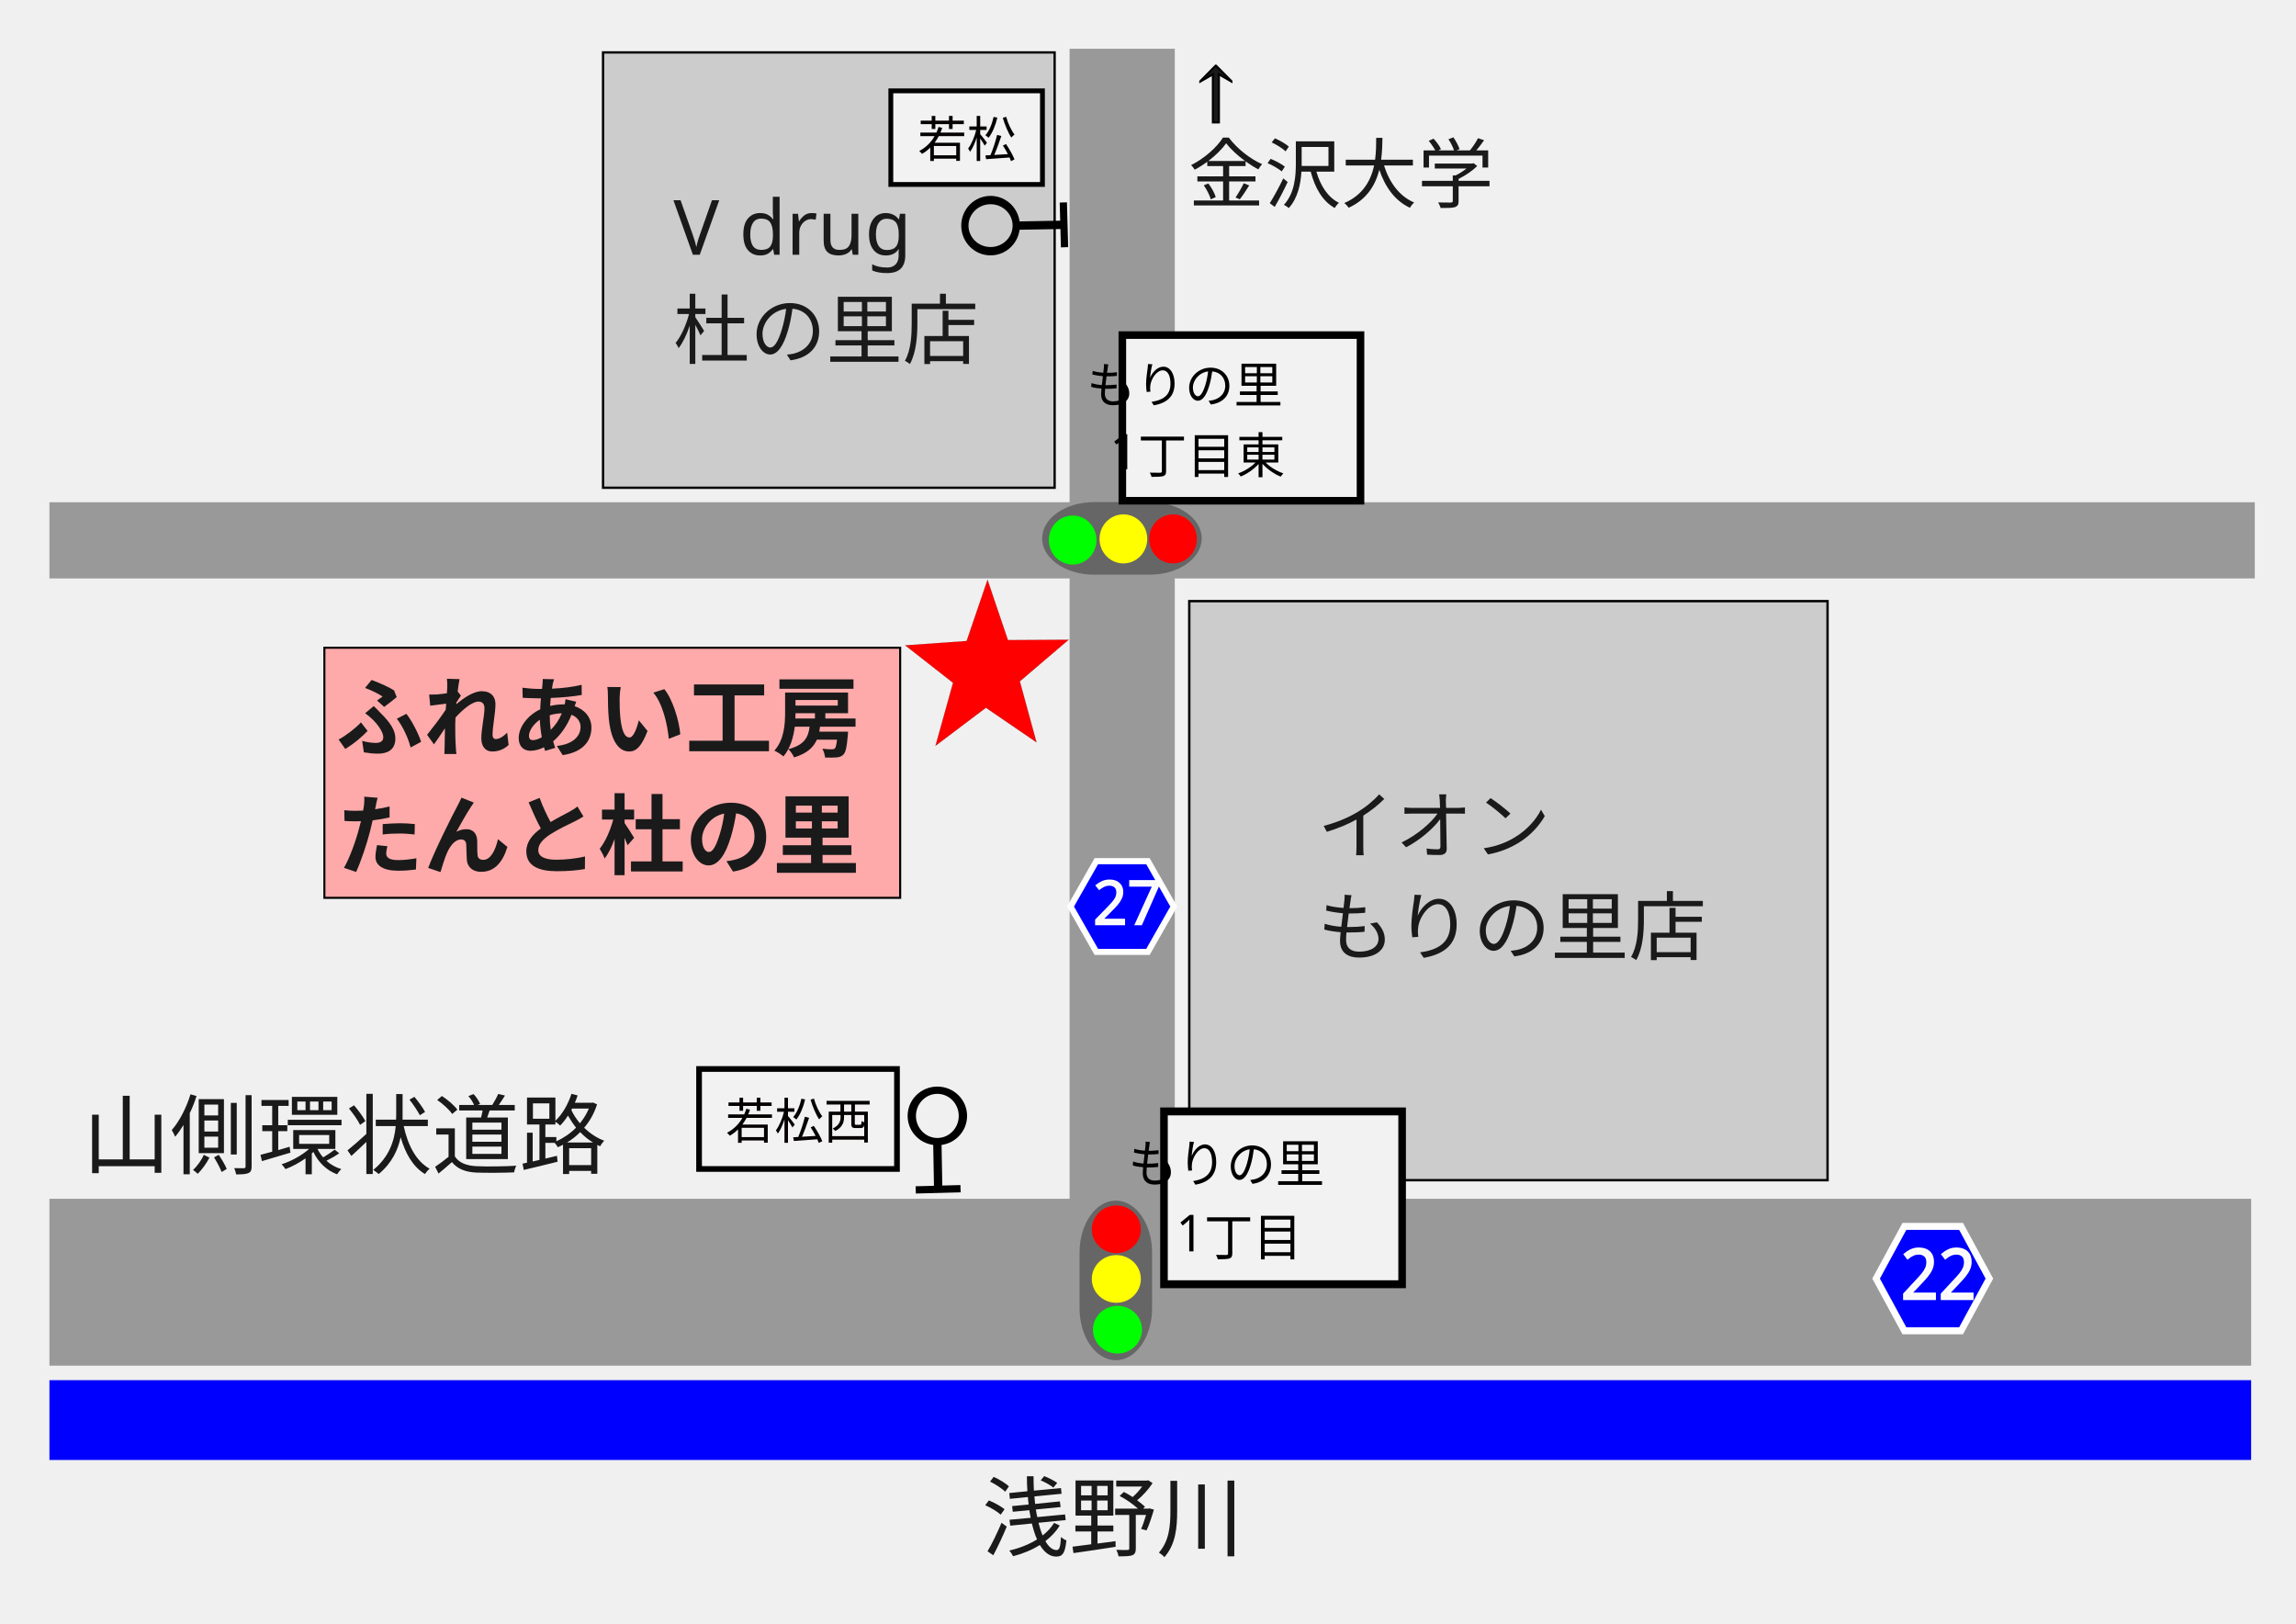
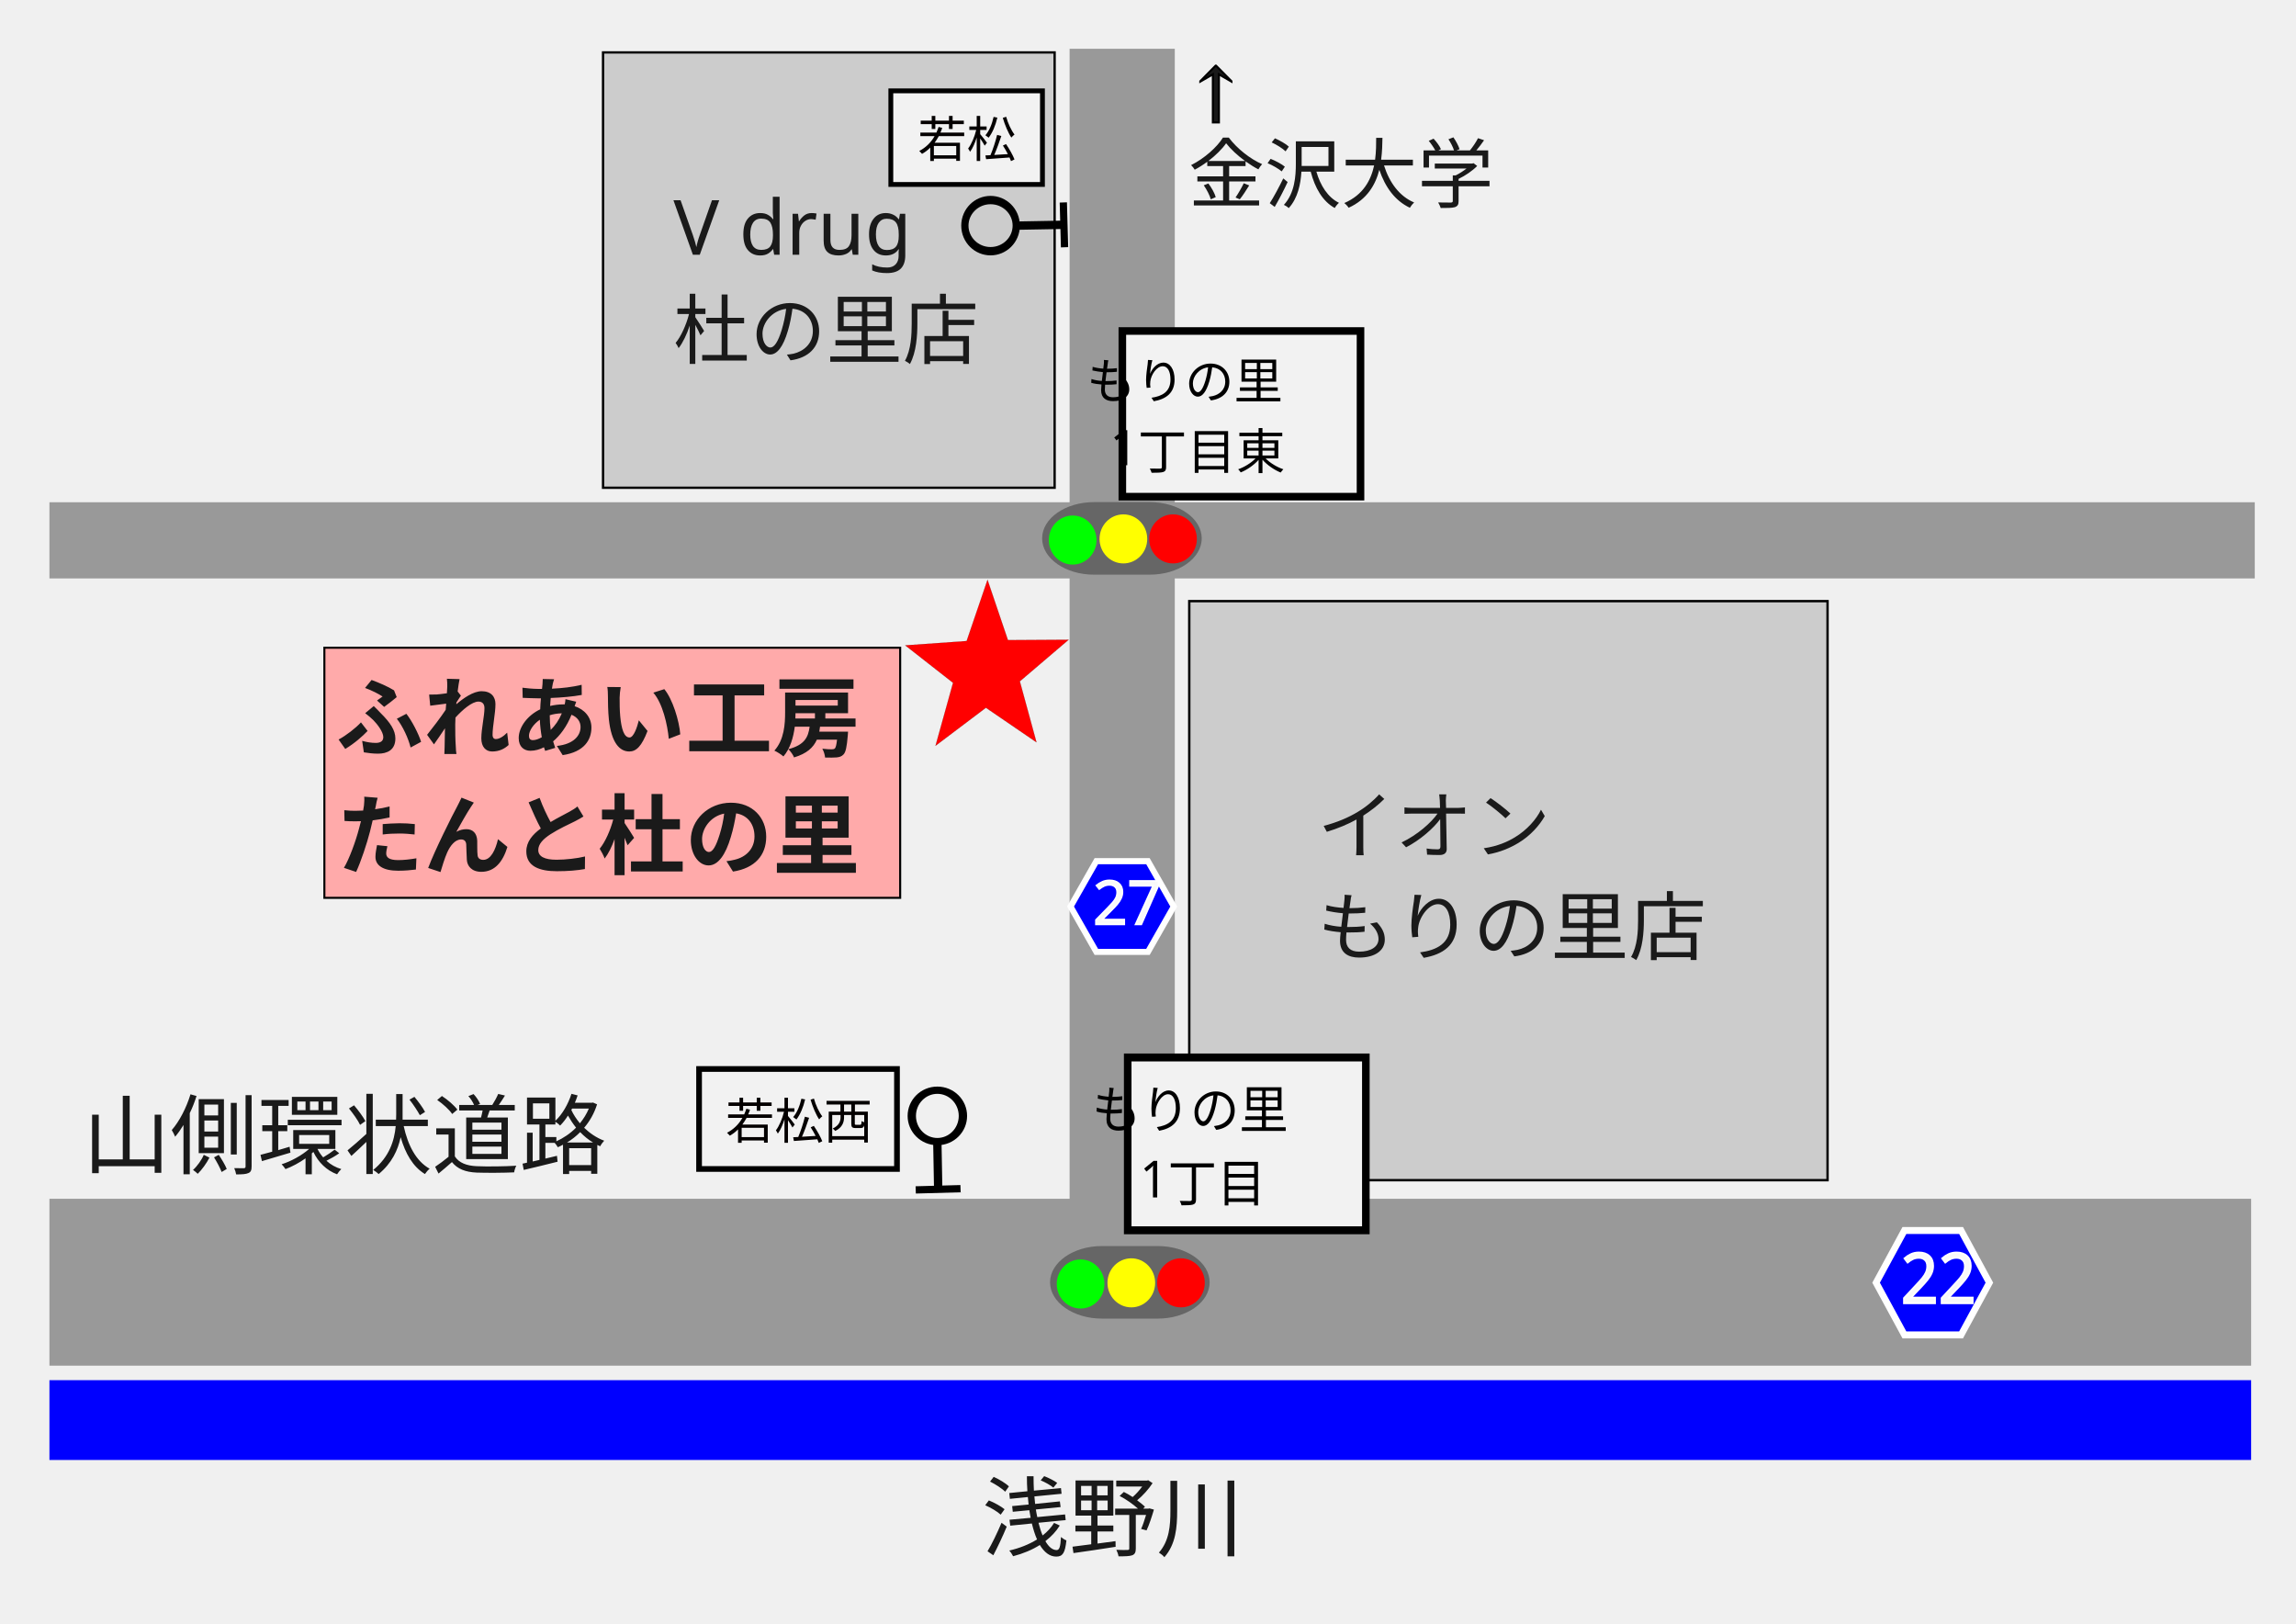
<svg xmlns="http://www.w3.org/2000/svg" width="297mm" height="210mm" viewBox="0 0 297 210" version="1.1" id="svg1">
  <defs id="defs1" />
  <g id="layer1">
    <text xml:space="preserve" style="font-style:normal;font-variant:normal;font-weight:normal;font-stretch:normal;font-size:11.289px;font-family:'Bitstream Vera Serif';-inkscape-font-specification:'Bitstream Vera Serif';writing-mode:lr-tb;direction:ltr;fill:#1a1a1a;stroke-width:0.265" x="127.022" y="200.4" id="text9">
      <tspan style="font-style:normal;font-variant:normal;font-weight:normal;font-stretch:normal;font-family:'Bitstream Vera Serif';-inkscape-font-specification:'Bitstream Vera Serif';writing-mode:lr-tb;fill:#1a1a1a;stroke-width:0.265" x="127.022" y="200.4" id="tspan12">浅野川</tspan>
    </text>
    <rect style="fill:#0000ff;stroke-width:0.298" id="rect1" width="10.322" height="284.801" x="-188.825" y="6.395" transform="rotate(-90)" />
    <rect style="fill:#999999;stroke-width:0.318" id="rect2" width="21.583" height="284.801" x="-176.626" y="6.395" transform="rotate(-90)" />
    <rect style="fill:#999999;stroke-width:0.285" id="rect3" width="150.142" height="13.607" x="-156.451" y="138.358" transform="rotate(-90)" />
    <text xml:space="preserve" style="font-style:normal;font-variant:normal;font-weight:normal;font-stretch:normal;font-size:11.289px;font-family:'Bitstream Vera Serif';-inkscape-font-specification:'Bitstream Vera Serif';writing-mode:lr-tb;direction:ltr;fill:#1a1a1a;stroke-width:0.265" x="10.728" y="150.965" id="text10">
      <tspan id="tspan10" style="font-style:normal;font-variant:normal;font-weight:normal;font-stretch:normal;font-family:'Bitstream Vera Serif';-inkscape-font-specification:'Bitstream Vera Serif';stroke-width:0.265" x="10.728" y="150.965">山側環状道路</tspan>
    </text>
    <rect style="fill:#999999;stroke-width:0.294" id="rect13" width="9.853" height="285.27" x="-74.811" y="6.395" transform="rotate(-90)" />
    <text xml:space="preserve" style="font-style:normal;font-variant:normal;font-weight:normal;font-stretch:normal;font-size:9.878px;font-family:'Bitstream Vera Serif';-inkscape-font-specification:'Bitstream Vera Serif';writing-mode:lr-tb;direction:ltr;fill:#1a1a1a;stroke:#000000;stroke-width:0.265;stroke-opacity:1" x="-16.396" y="160.47" id="text15" transform="rotate(-90)">
      <tspan id="tspan15" style="font-style:normal;font-variant:normal;font-weight:normal;font-stretch:normal;font-family:'Bitstream Vera Serif';-inkscape-font-specification:'Bitstream Vera Serif';stroke:#000000;stroke-width:0.265;stroke-opacity:1" x="-16.396" y="160.47">→</tspan>
    </text>
    <g id="g21" transform="rotate(-90,105.1769,105.7003)" />
    <rect style="fill:#cccccc;stroke:#000000;stroke-width:0.3;stroke-dasharray:none;stroke-opacity:1" id="rect6" width="56.303" height="58.415" x="-63.081" y="78.007" transform="rotate(-90)" />
-     <g id="g13" transform="matrix(0,-0.2328042,0.1626016,0,101.7287,188.593)">
+     <g id="g13" transform="matrix(0.2328042,0,0,0.1626016,123.1591,123.2392)">
      <g id="g12">
        <rect style="fill:#666666;stroke-width:0.374" id="rect9" width="88.678" height="57.711" x="54.427" y="233.19" ry="28.855" />
      </g>
      <ellipse style="fill:#00ff00;stroke-width:0.626" id="path11-3" cx="71.39" cy="263.368" rx="13.248" ry="19.508" />
      <ellipse style="fill:#ffff00;stroke-width:0.626" id="path11" cx="99.576" cy="262.451" rx="13.248" ry="19.508" />
      <ellipse style="fill:#ff0000;stroke-width:0.626" id="use12" cx="127.153" cy="262.451" rx="13.248" ry="19.508" />
    </g>
-     <g id="g5" transform="matrix(0.2839637,0,0,0.3021338,181.9278,92.64282)">
+     <g id="g5" transform="matrix(0.2839637,0,0,0.3021338,181.9278,93.17199)">
      <path style="fill:#0000ff;stroke:#ffffff;stroke-width:3;stroke-dasharray:none;stroke-opacity:1" id="path2" d="m 265.564,240.697 -12.903,22.348 h -25.806 l -12.903,-22.348 12.903,-22.348 h 25.806 z" />
      <text xml:space="preserve" style="font-size:29.986px;font-family:'Fira Sans';-inkscape-font-specification:'Fira Sans';writing-mode:lr-tb;direction:ltr;fill:#f9f9f9;stroke:#ffffff;stroke-width:0.8;stroke-dasharray:none;stroke-opacity:1" x="225.213" y="249.491" id="text2">
        <tspan style="font-size:29.986px;stroke-width:0.8;stroke-dasharray:none" x="225.213" y="249.491" id="tspan3">22</tspan>
      </text>
    </g>
    <text xml:space="preserve" style="font-size:6.35px;font-family:'Fira Sans';-inkscape-font-specification:'Fira Sans';writing-mode:lr-tb;direction:ltr;white-space:pre;inline-size:22.758;display:inline;fill:#1a1a0b;fill-opacity:1;stroke:#ffffff;stroke-width:0.8;stroke-dasharray:none;stroke-opacity:1" x="158.588" y="208.322" id="text11" transform="rotate(-90,104.6478,106.2295)" />
    <rect style="fill:#cccccc;stroke:#000000;stroke-width:0.306;stroke-dasharray:none;stroke-opacity:1" id="rect4" width="74.891" height="82.566" x="-152.637" y="153.837" transform="rotate(-90)" />
-     <g id="g19" transform="matrix(0.9998485,0,0,1.043237,-6.199049,-68.77228)" style="fill:#cccccc;stroke:#000000;stroke-width:0.279;stroke-dasharray:none;stroke-opacity:1">
+     <g id="g19" transform="matrix(0.9998485,0,0,1.043237,-10.89099,-75.75023)" style="fill:#cccccc;stroke:#000000;stroke-width:0.279;stroke-dasharray:none;stroke-opacity:1">
      <rect style="fill:#f2f2f2;stroke:#000000;stroke-width:0.98;stroke-dasharray:none;stroke-opacity:1" id="rect7" width="30.809" height="21.425" x="156.79" y="203.709" ry="0" rx="0" />
      <text xml:space="preserve" style="font-size:6.35px;font-family:'Fira Sans';-inkscape-font-specification:'Fira Sans';text-align:center;writing-mode:lr-tb;direction:ltr;text-anchor:middle;fill:#000000;fill-opacity:1;stroke:#000000;stroke-width:0;stroke-dasharray:none;stroke-opacity:1" x="172.299" y="212.485" id="text16">
        <tspan style="fill:#000000;fill-opacity:1;stroke:#000000;stroke-width:0;stroke-dasharray:none;stroke-opacity:1" x="172.299" y="212.485" id="tspan18">もりの里</tspan>
        <tspan style="fill:#000000;fill-opacity:1;stroke:#000000;stroke-width:0;stroke-dasharray:none;stroke-opacity:1" x="172.299" y="221.063" id="tspan19">1丁目</tspan>
      </text>
    </g>
    <text xml:space="preserve" style="font-style:normal;font-variant:normal;font-weight:normal;font-stretch:normal;font-size:9.682px;font-family:'Bitstream Vera Serif';-inkscape-font-specification:'Bitstream Vera Serif';writing-mode:lr-tb;direction:ltr;white-space:pre;inline-size:63.174;display:inline;fill:#1a1a1a;stroke-width:0.265" x="79.744" y="175.935" id="text4" transform="matrix(1.040923,0,0,1,87.35823,-65.61714)">
      <tspan x="79.744" y="175.935" id="tspan2">イオン
</tspan>
      <tspan x="79.744" y="189.011" id="tspan5">もりの里店</tspan>
    </text>
    <text xml:space="preserve" style="font-style:normal;font-variant:normal;font-weight:normal;font-stretch:normal;font-size:9.878px;font-family:'Bitstream Vera Serif';-inkscape-font-specification:'Bitstream Vera Serif';writing-mode:lr-tb;direction:ltr;fill:#1a1a1a;stroke-width:0.265" x="153.715" y="26.107" id="text14">
      <tspan id="tspan14" style="font-style:normal;font-variant:normal;font-weight:normal;font-stretch:normal;font-size:9.878px;font-family:'Bitstream Vera Serif';-inkscape-font-specification:'Bitstream Vera Serif';fill:#1a1a1a;stroke-width:0.265" x="153.715" y="26.107">金沢大学</tspan>
    </text>
    <g id="g3" transform="translate(0,0.5291666)">
      <rect style="fill:#ffaaaa;stroke:#000000;stroke-width:0.265;stroke-opacity:1" id="rect5" width="74.482" height="32.348" x="41.96" y="83.244" />
      <text xml:space="preserve" style="font-style:normal;font-variant:normal;font-weight:bold;font-stretch:normal;font-size:11.289px;font-family:'Bitstream Vera Serif';-inkscape-font-specification:'Bitstream Vera Serif Bold';writing-mode:lr-tb;direction:ltr;fill:#1a1a1a;stroke:none;stroke-width:0.265;stroke-opacity:1" x="43.49" y="96.416" id="text5">
        <tspan style="font-style:normal;font-variant:normal;font-weight:bold;font-stretch:normal;font-size:11.289px;font-family:'Bitstream Vera Serif';-inkscape-font-specification:'Bitstream Vera Serif Bold';fill:#1a1a1a;stroke:none;stroke-width:0.265;stroke-opacity:1" x="43.49" y="96.416" id="tspan7">ふれあい工房</tspan>
        <tspan style="font-style:normal;font-variant:normal;font-weight:bold;font-stretch:normal;font-size:11.289px;font-family:'Bitstream Vera Serif';-inkscape-font-specification:'Bitstream Vera Serif Bold';fill:#1a1a1a;stroke:none;stroke-width:0.265;stroke-opacity:1" x="43.49" y="111.663" id="tspan8">たんと杜の里</tspan>
      </text>
    </g>
    <path style="fill:#ff0000;stroke:#000000;stroke-width:0.1" id="path1" d="m 205.537,140.267 -46.556,-29.822 -44.32,32.018 13.976,-53.493 L 84.49,56.713 139.684,53.474 156.72,1.52 176.856,53.012 231.531,53.16 188.782,88.222 Z" transform="matrix(0.04899067,-0.1447965,0.135022,0.04570148,109.2192,106.0927)" />
    <g id="g6-9" transform="matrix(0,-0.7104633,0.6183134,0,68.85734,73.1831)">
      <ellipse style="fill:none;stroke:#000000;stroke-width:1.518;stroke-dasharray:none;stroke-opacity:1" id="path15-7-3" cx="61.934" cy="95.869" rx="4.655" ry="5.375" />
      <path style="fill:none;stroke:#000000;stroke-width:1.518;stroke-dasharray:none;stroke-opacity:1" d="m 61.934,101.495 c 0.152,9.669 0.152,9.669 0.152,9.669" id="path16-5-6" />
      <path style="fill:none;stroke:#000000;stroke-width:1.518;stroke-dasharray:none;stroke-opacity:1" d="m 57.995,111.347 c 8.159,-0.256 8.159,-0.256 8.159,-0.256 v 0" id="path17-9-0" />
    </g>
    <text xml:space="preserve" style="font-size:9.878px;font-family:'Fira Sans';-inkscape-font-specification:'Fira Sans';writing-mode:lr-tb;direction:ltr;fill:#1a1a1a;stroke-width:0.265" x="87.113" y="32.948" id="text6">
      <tspan id="tspan6" style="stroke-width:0.265" x="87.113" y="32.948">V drug</tspan>
      <tspan style="stroke-width:0.265" x="87.113" y="46.291" id="tspan9">杜の里店</tspan>
    </text>
    <g id="g13-1" transform="matrix(0.2328042,0,0,0.1626016,122.1343,27.02259)">
      <g id="g12-2">
        <rect style="fill:#666666;stroke-width:0.374" id="rect9-7" width="88.678" height="57.711" x="54.427" y="233.19" ry="28.855" />
      </g>
      <ellipse style="fill:#00ff00;stroke-width:0.626" id="path11-3-0" cx="71.39" cy="263.368" rx="13.248" ry="19.508" />
      <ellipse style="fill:#ffff00;stroke-width:0.626" id="path11-9" cx="99.576" cy="262.451" rx="13.248" ry="19.508" />
      <ellipse style="fill:#ff0000;stroke-width:0.626" id="use12-3" cx="127.153" cy="262.451" rx="13.248" ry="19.508" />
    </g>
-     <g id="g20" transform="translate(-10.25658,-153.567)">
+     <g id="g20" transform="translate(-10.25658,-154.0962)">
      <rect style="fill:#f2f2f2;stroke:#000000;stroke-width:0.98;stroke-dasharray:none;stroke-opacity:1" id="rect7-5" width="30.809" height="21.425" x="155.437" y="196.906" ry="0" rx="0" />
      <text xml:space="preserve" style="font-size:6.35px;font-family:'Fira Sans';-inkscape-font-specification:'Fira Sans';text-align:center;writing-mode:lr-tb;direction:ltr;text-anchor:middle;fill:#000000;fill-opacity:1;stroke:#000000;stroke-width:0;stroke-dasharray:none;stroke-opacity:1" x="170.946" y="205.682" id="text16-6">
        <tspan style="fill:#000000;fill-opacity:1;stroke:#000000;stroke-width:0;stroke-dasharray:none;stroke-opacity:1" x="170.946" y="205.682" id="tspan18-2">もりの里</tspan>
        <tspan style="fill:#000000;fill-opacity:1;stroke:#000000;stroke-width:0;stroke-dasharray:none;stroke-opacity:1" x="170.946" y="214.26" id="tspan19-9">1丁目東</tspan>
      </text>
    </g>
    <g id="g23" transform="translate(-72.71936,-58.20566)">
      <rect style="fill:#f2f2f2;fill-opacity:1;stroke:#000000;stroke-width:0.737;stroke-dasharray:none;stroke-opacity:1" id="rect22" width="25.6" height="12.932" x="163.148" y="196.461" />
      <text xml:space="preserve" style="font-size:6.35px;font-family:'Fira Sans';-inkscape-font-specification:'Fira Sans';writing-mode:lr-tb;direction:ltr;fill:#040000;fill-opacity:1;stroke:#000000;stroke-width:0;stroke-dasharray:none;stroke-opacity:1" x="166.564" y="205.507" id="text22">
        <tspan id="tspan22" style="fill:#040000;fill-opacity:1;stroke:#000000;stroke-width:0;stroke-dasharray:none;stroke-opacity:1" x="166.564" y="205.507">若松西</tspan>
      </text>
    </g>
    <g id="g24" transform="translate(-52.54932,-169.6393)">
      <rect style="fill:#f2f2f2;fill-opacity:1;stroke:#000000;stroke-width:0.624;stroke-dasharray:none;stroke-opacity:1" id="rect22-7" width="19.613" height="12.106" x="167.783" y="181.39" />
      <text xml:space="preserve" style="font-size:6.35px;font-family:'Fira Sans';-inkscape-font-specification:'Fira Sans';writing-mode:lr-tb;direction:ltr;fill:#040000;fill-opacity:1;stroke:#000000;stroke-width:0;stroke-dasharray:none;stroke-opacity:1" x="171.256" y="189.964" id="text22-9">
        <tspan id="tspan22-2" style="fill:#040000;fill-opacity:1;stroke:#000000;stroke-width:0;stroke-dasharray:none;stroke-opacity:1" x="171.256" y="189.964">若松</tspan>
      </text>
    </g>
    <g id="g25" transform="matrix(0.7699746,0,0,0.8184707,7.492274,-73.32718)">
      <path style="fill:#0000ff;stroke:#ffffff;stroke-width:3;stroke-dasharray:none;stroke-opacity:1" id="path2-9" d="m 265.564,240.697 -12.903,22.348 h -25.806 l -12.903,-22.348 12.903,-22.348 h 25.806 z" transform="matrix(0.3359842,0,0,0.3207035,98.23517,155.6481)" />
      <text xml:space="preserve" style="font-size:9.843px;font-family:'Fira Sans';-inkscape-font-specification:'Fira Sans';writing-mode:lr-tb;direction:ltr;fill:#f9f9f9;stroke:#ffffff;stroke-width:0.263;stroke-dasharray:none;stroke-opacity:1" x="169.903" y="241.21" id="text2-2" transform="scale(1.023547,0.9769951)">
        <tspan style="font-size:9.843px;stroke-width:0.263;stroke-dasharray:none" x="169.903" y="241.21" id="tspan3-2">27</tspan>
      </text>
    </g>
    <g id="g6-9-3" transform="matrix(0.7104633,0,0,0.6183134,77.24975,85.04763)">
      <ellipse style="fill:none;stroke:#000000;stroke-width:1.518;stroke-dasharray:none;stroke-opacity:1" id="path15-7-3-5" cx="61.934" cy="95.869" rx="4.655" ry="5.375" />
      <path style="fill:none;stroke:#000000;stroke-width:1.518;stroke-dasharray:none;stroke-opacity:1" d="m 61.934,101.495 c 0.152,9.669 0.152,9.669 0.152,9.669" id="path16-5-6-6" />
      <path style="fill:none;stroke:#000000;stroke-width:1.518;stroke-dasharray:none;stroke-opacity:1" d="m 57.995,111.347 c 8.159,-0.256 8.159,-0.256 8.159,-0.256 v 0" id="path17-9-0-2" />
    </g>
  </g>
</svg>
